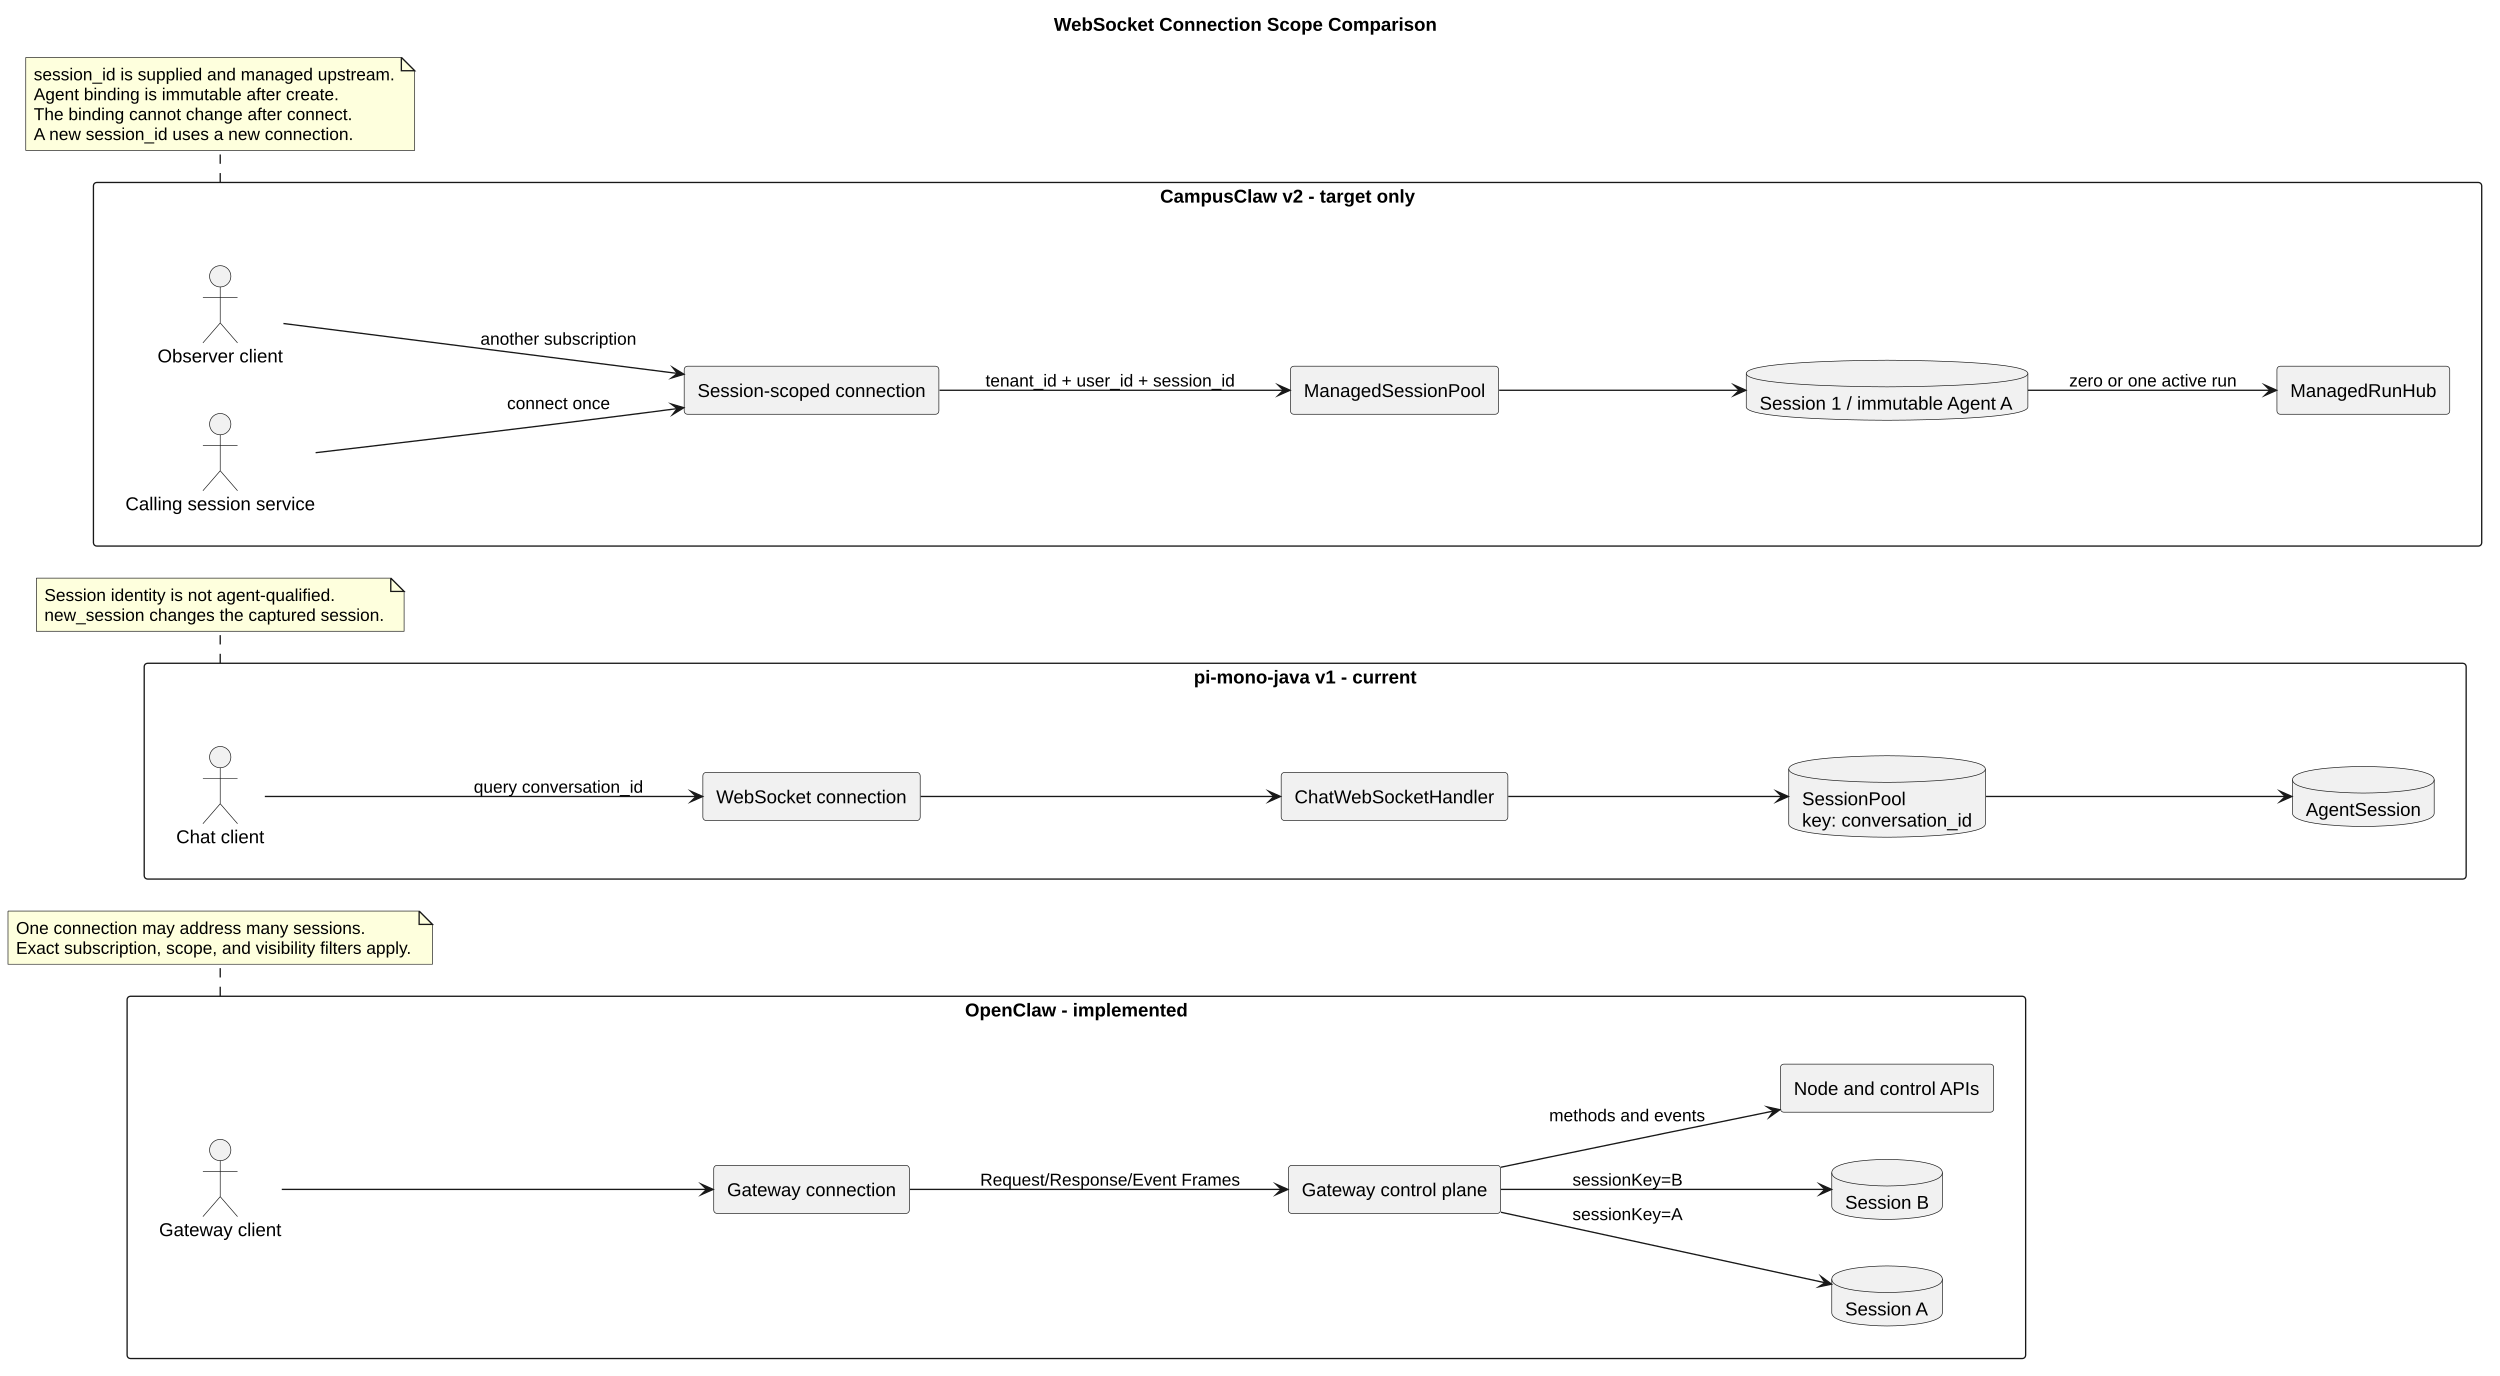
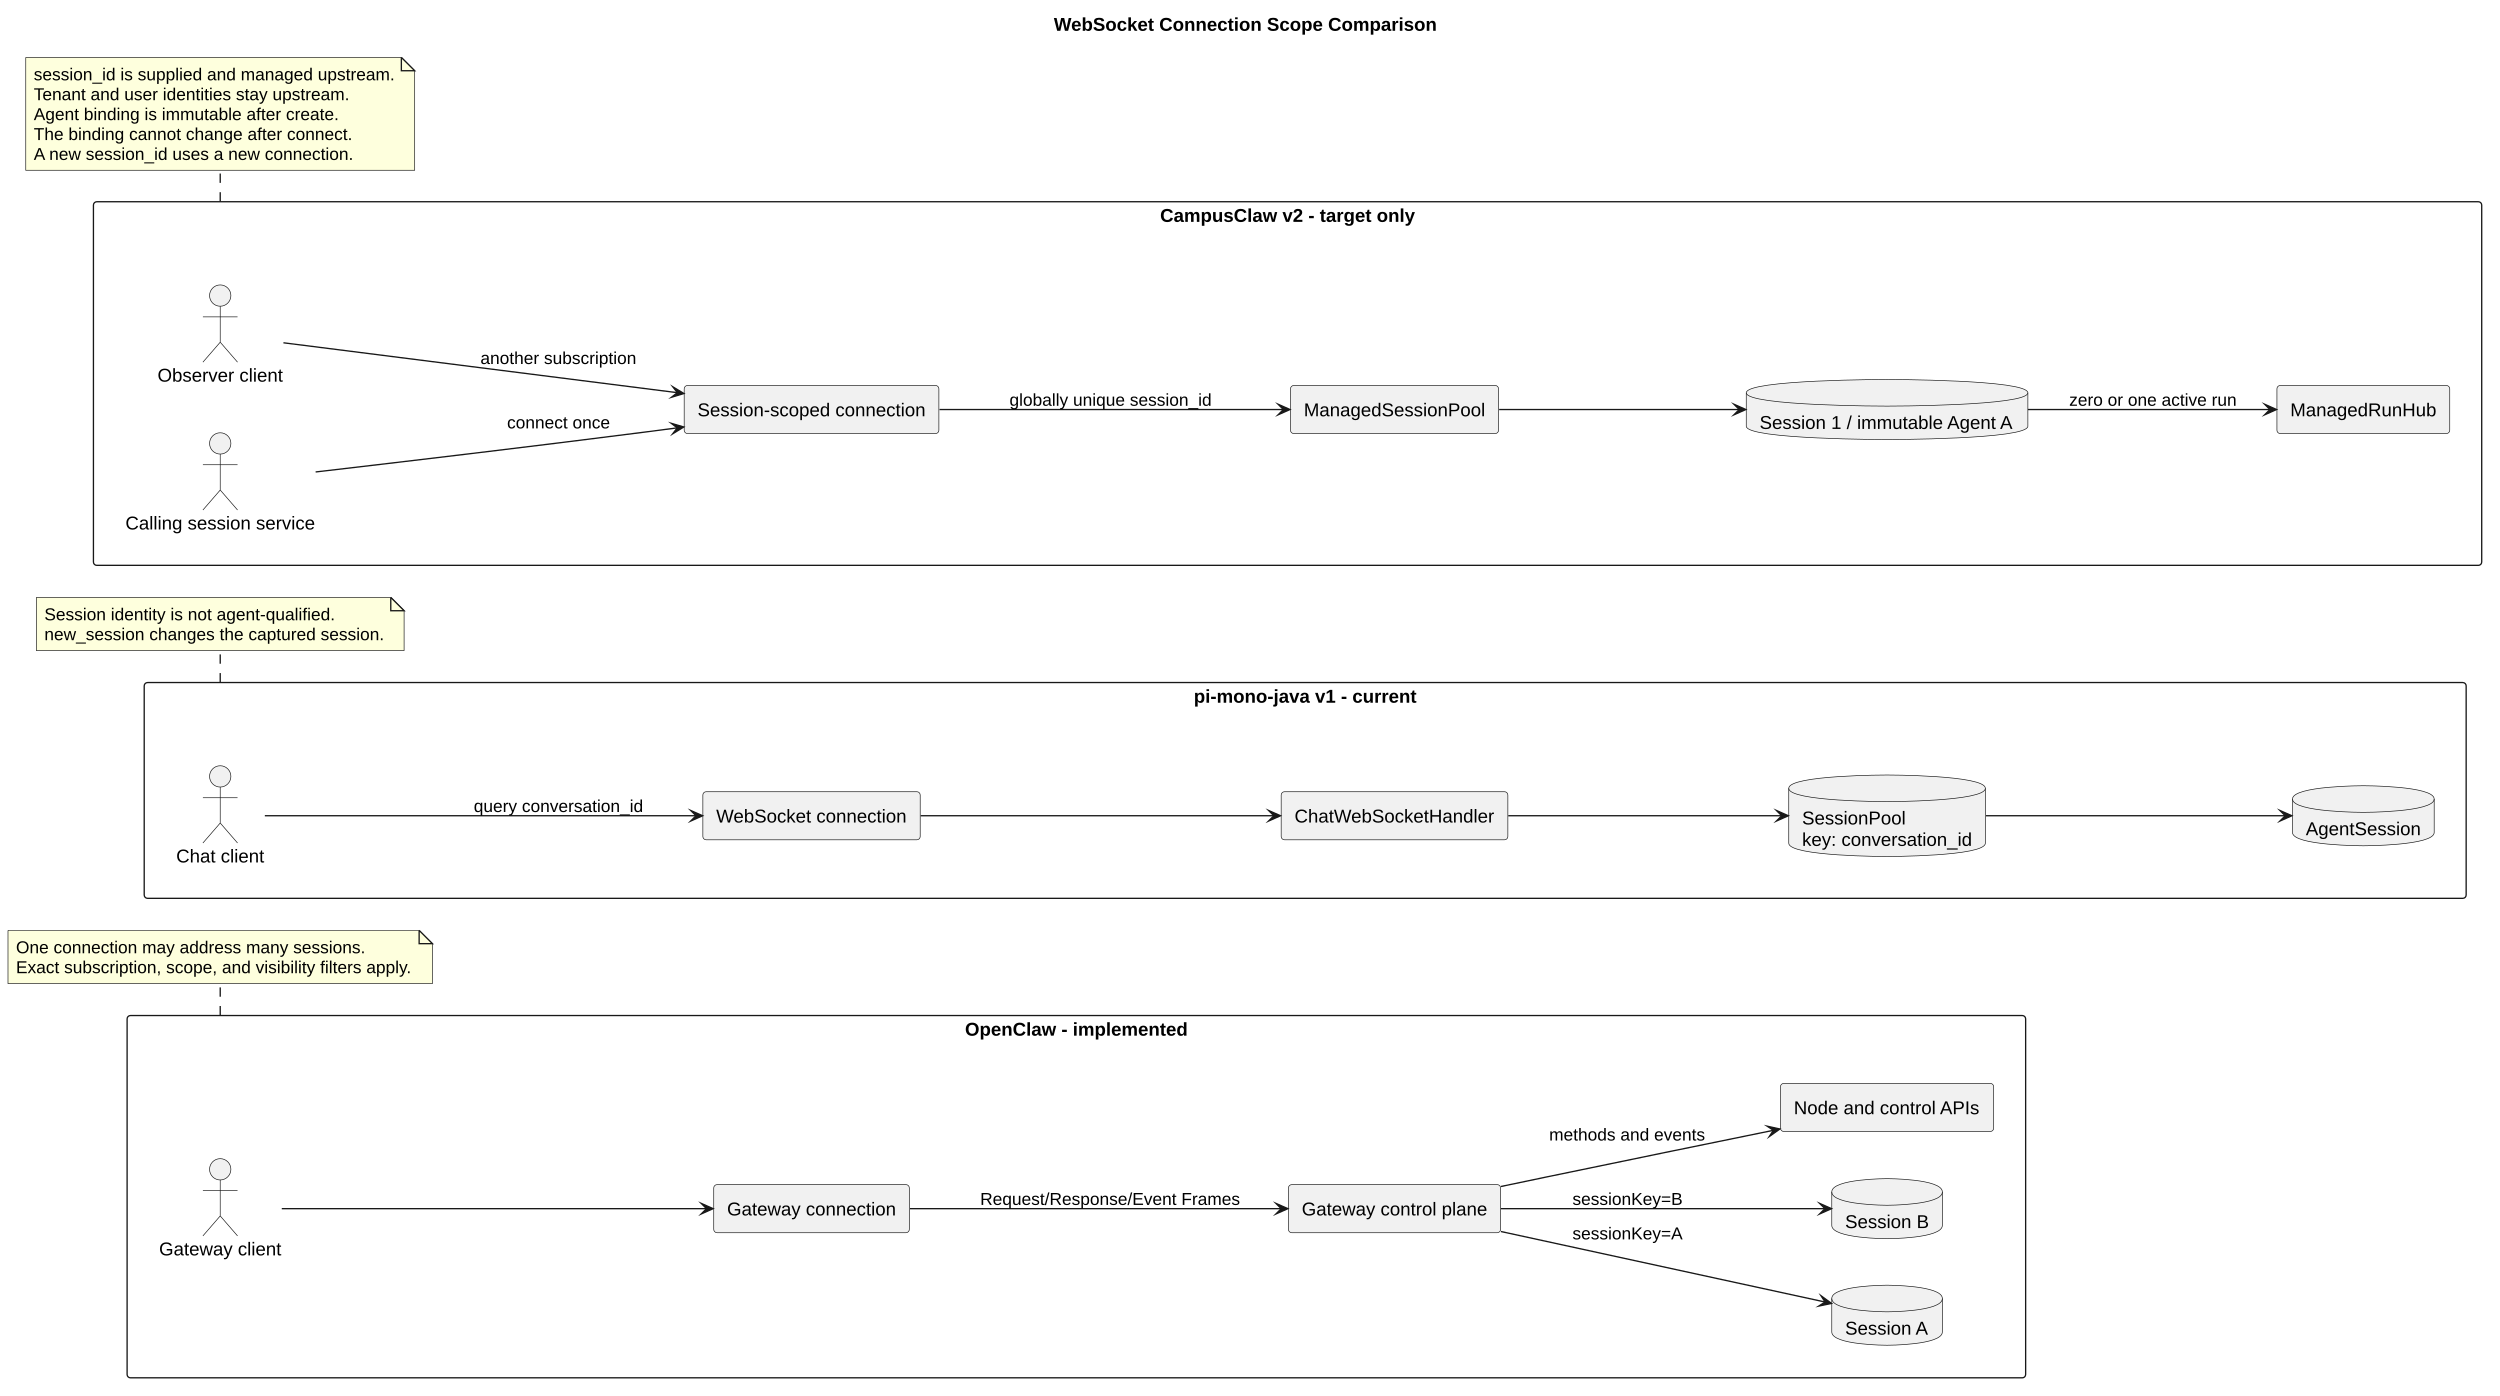
- <svg xmlns="http://www.w3.org/2000/svg" contentStyleType="text/css" data-diagram-type="DESCRIPTION" height="1033px" preserveAspectRatio="none" style="width:1877px;height:1033px;background:#FFFFFF;" version="1.1" viewBox="0 0 1877 1033" width="1877px" zoomAndPan="magnify">
+ <svg xmlns="http://www.w3.org/2000/svg" contentStyleType="text/css" data-diagram-type="DESCRIPTION" height="1048px" preserveAspectRatio="none" style="width:1877px;height:1048px;background:#FFFFFF;" version="1.1" viewBox="0 0 1877 1048" width="1877px" zoomAndPan="magnify">
  <defs />
  <g>
    <g class="title" data-source-line="1">
      <text fill="#000000" font-family="Arial" font-size="14" font-weight="700" lengthAdjust="spacing" textLength="287.813" x="791.228" y="23.132">WebSocket Connection Scope Comparison</text>
    </g>
-     <g class="cluster" data-qualified-name="openclaw" data-source-line="25" id="ent0001">
-       <rect fill="none" height="272" rx="2.5" ry="2.5" style="stroke:#181818;stroke-width:1;" width="1425.42" x="95.43" y="747.999" />
-       <text fill="#000000" font-family="Arial" font-size="14" font-weight="700" lengthAdjust="spacing" textLength="167.248" x="724.516" y="763.13">OpenClaw - implemented</text>
+     <g class="cluster" data-qualified-name="openclaw" data-source-line="26" id="ent0001">
+       <rect fill="none" height="272" rx="2.5" ry="2.5" style="stroke:#181818;stroke-width:1;" width="1425.42" x="95.43" y="762.469" />
+       <text fill="#000000" font-family="Arial" font-size="14" font-weight="700" lengthAdjust="spacing" textLength="167.248" x="724.516" y="777.601">OpenClaw - implemented</text>
    </g>
-     <g class="cluster" data-qualified-name="java_v1" data-source-line="40" id="ent0013">
-       <rect fill="none" height="162" rx="2.5" ry="2.5" style="stroke:#181818;stroke-width:1;" width="1743.32" x="108.27" y="497.999" />
-       <text fill="#000000" font-family="Arial" font-size="14" font-weight="700" lengthAdjust="spacing" textLength="167.255" x="896.303" y="513.13">pi-mono-java v1 - current</text>
+     <g class="cluster" data-qualified-name="java_v1" data-source-line="41" id="ent0013">
+       <rect fill="none" height="162" rx="2.5" ry="2.5" style="stroke:#181818;stroke-width:1;" width="1743.32" x="108.27" y="512.469" />
+       <text fill="#000000" font-family="Arial" font-size="14" font-weight="700" lengthAdjust="spacing" textLength="167.255" x="896.303" y="527.601">pi-mono-java v1 - current</text>
    </g>
-     <g class="cluster" data-qualified-name="campus_v2" data-source-line="53" id="ent0023">
-       <rect fill="none" height="273" rx="2.5" ry="2.5" style="stroke:#181818;stroke-width:1;" width="1793.12" x="70.15" y="136.999" />
-       <text fill="#000000" font-family="Arial" font-size="14" font-weight="700" lengthAdjust="spacing" textLength="191.379" x="871.02" y="152.131">CampusClaw v2 - target only</text>
+     <g class="cluster" data-qualified-name="campus_v2" data-source-line="54" id="ent0023">
+       <rect fill="none" height="273" rx="2.5" ry="2.5" style="stroke:#181818;stroke-width:1;" width="1793.12" x="70.15" y="151.469" />
+       <text fill="#000000" font-family="Arial" font-size="14" font-weight="700" lengthAdjust="spacing" textLength="191.379" x="871.02" y="166.601">CampusClaw v2 - target only</text>
    </g>
-     <g class="entity" data-qualified-name="openclaw.oc_client" data-source-line="26" id="ent0002">
-       <ellipse cx="165.34" cy="863.449" fill="#F1F1F1" rx="8" ry="8" style="stroke:#181818;stroke-width:0.5;" />
-       <path d="M165.34,871.449 L165.34,898.449 M152.34,879.449 L178.34,879.449 M165.34,898.449 L152.34,913.449 M165.34,898.449 L178.34,913.449" fill="none" style="stroke:#181818;stroke-width:0.5;" />
-       <text fill="#000000" font-family="Arial" font-size="14" lengthAdjust="spacing" textLength="91.82" x="119.43" y="928.081">Gateway client</text>
+     <g class="entity" data-qualified-name="openclaw.oc_client" data-source-line="27" id="ent0002">
+       <ellipse cx="165.34" cy="877.919" fill="#F1F1F1" rx="8" ry="8" style="stroke:#181818;stroke-width:0.5;" />
+       <path d="M165.34,885.919 L165.34,912.919 M152.34,893.919 L178.34,893.919 M165.34,912.919 L152.34,927.919 M165.34,912.919 L178.34,927.919" fill="none" style="stroke:#181818;stroke-width:0.5;" />
+       <text fill="#000000" font-family="Arial" font-size="14" lengthAdjust="spacing" textLength="91.82" x="119.43" y="942.551">Gateway client</text>
    </g>
-     <g class="entity" data-qualified-name="openclaw.oc_conn" data-source-line="27" id="ent0003">
-       <rect fill="#F1F1F1" height="36.099" rx="2.5" ry="2.5" style="stroke:#181818;stroke-width:0.5;" width="146.855" x="535.87" y="874.949" />
-       <text fill="#000000" font-family="Arial" font-size="14" lengthAdjust="spacing" textLength="126.855" x="545.87" y="898.081">Gateway connection</text>
+     <g class="entity" data-qualified-name="openclaw.oc_conn" data-source-line="28" id="ent0003">
+       <rect fill="#F1F1F1" height="36.099" rx="2.5" ry="2.5" style="stroke:#181818;stroke-width:0.5;" width="146.855" x="535.87" y="889.419" />
+       <text fill="#000000" font-family="Arial" font-size="14" lengthAdjust="spacing" textLength="126.855" x="545.87" y="912.551">Gateway connection</text>
    </g>
-     <g class="entity" data-qualified-name="openclaw.oc_gateway" data-source-line="28" id="ent0004">
-       <rect fill="#F1F1F1" height="36.099" rx="2.5" ry="2.5" style="stroke:#181818;stroke-width:0.5;" width="159.303" x="967.35" y="874.949" />
-       <text fill="#000000" font-family="Arial" font-size="14" lengthAdjust="spacing" textLength="139.303" x="977.35" y="898.081">Gateway control plane</text>
+     <g class="entity" data-qualified-name="openclaw.oc_gateway" data-source-line="29" id="ent0004">
+       <rect fill="#F1F1F1" height="36.099" rx="2.5" ry="2.5" style="stroke:#181818;stroke-width:0.5;" width="159.303" x="967.35" y="889.419" />
+       <text fill="#000000" font-family="Arial" font-size="14" lengthAdjust="spacing" textLength="139.303" x="977.35" y="912.551">Gateway control plane</text>
    </g>
-     <g class="entity" data-qualified-name="openclaw.oc_session_a" data-source-line="29" id="ent0005">
-       <path d="M1375.29,960.449 C1375.29,950.449 1416.807,950.449 1416.807,950.449 C1416.807,950.449 1458.324,950.449 1458.324,960.449 L1458.324,985.547 C1458.324,995.547 1416.807,995.547 1416.807,995.547 C1416.807,995.547 1375.29,995.547 1375.29,985.547 L1375.29,960.449" fill="#F1F1F1" style="stroke:#181818;stroke-width:0.5;" />
-       <path d="M1375.29,960.449 C1375.29,970.449 1416.807,970.449 1416.807,970.449 C1416.807,970.449 1458.324,970.449 1458.324,960.449" fill="none" style="stroke:#181818;stroke-width:0.5;" />
-       <text fill="#000000" font-family="Arial" font-size="14" lengthAdjust="spacing" textLength="63.034" x="1385.29" y="987.581">Session A</text>
+     <g class="entity" data-qualified-name="openclaw.oc_session_a" data-source-line="30" id="ent0005">
+       <path d="M1375.29,974.919 C1375.29,964.919 1416.807,964.919 1416.807,964.919 C1416.807,964.919 1458.324,964.919 1458.324,974.919 L1458.324,1000.017 C1458.324,1010.017 1416.807,1010.017 1416.807,1010.017 C1416.807,1010.017 1375.29,1010.017 1375.29,1000.017 L1375.29,974.919" fill="#F1F1F1" style="stroke:#181818;stroke-width:0.5;" />
+       <path d="M1375.29,974.919 C1375.29,984.919 1416.807,984.919 1416.807,984.919 C1416.807,984.919 1458.324,984.919 1458.324,974.919" fill="none" style="stroke:#181818;stroke-width:0.5;" />
+       <text fill="#000000" font-family="Arial" font-size="14" lengthAdjust="spacing" textLength="63.034" x="1385.29" y="1002.051">Session A</text>
    </g>
-     <g class="entity" data-qualified-name="openclaw.oc_session_b" data-source-line="30" id="ent0006">
-       <path d="M1375.29,880.449 C1375.29,870.449 1416.807,870.449 1416.807,870.449 C1416.807,870.449 1458.324,870.449 1458.324,880.449 L1458.324,905.547 C1458.324,915.547 1416.807,915.547 1416.807,915.547 C1416.807,915.547 1375.29,915.547 1375.29,905.547 L1375.29,880.449" fill="#F1F1F1" style="stroke:#181818;stroke-width:0.5;" />
-       <path d="M1375.29,880.449 C1375.29,890.449 1416.807,890.449 1416.807,890.449 C1416.807,890.449 1458.324,890.449 1458.324,880.449" fill="none" style="stroke:#181818;stroke-width:0.5;" />
-       <text fill="#000000" font-family="Arial" font-size="14" lengthAdjust="spacing" textLength="63.034" x="1385.29" y="907.581">Session B</text>
+     <g class="entity" data-qualified-name="openclaw.oc_session_b" data-source-line="31" id="ent0006">
+       <path d="M1375.29,894.919 C1375.29,884.919 1416.807,884.919 1416.807,884.919 C1416.807,884.919 1458.324,884.919 1458.324,894.919 L1458.324,920.017 C1458.324,930.017 1416.807,930.017 1416.807,930.017 C1416.807,930.017 1375.29,930.017 1375.29,920.017 L1375.29,894.919" fill="#F1F1F1" style="stroke:#181818;stroke-width:0.5;" />
+       <path d="M1375.29,894.919 C1375.29,904.919 1416.807,904.919 1416.807,904.919 C1416.807,904.919 1458.324,904.919 1458.324,894.919" fill="none" style="stroke:#181818;stroke-width:0.5;" />
+       <text fill="#000000" font-family="Arial" font-size="14" lengthAdjust="spacing" textLength="63.034" x="1385.29" y="922.051">Session B</text>
    </g>
-     <g class="entity" data-qualified-name="openclaw.oc_control" data-source-line="31" id="ent0007">
-       <rect fill="#F1F1F1" height="36.099" rx="2.5" ry="2.5" style="stroke:#181818;stroke-width:0.5;" width="160.082" x="1336.77" y="798.949" />
-       <text fill="#000000" font-family="Arial" font-size="14" lengthAdjust="spacing" textLength="140.082" x="1346.77" y="822.081">Node and control APIs</text>
+     <g class="entity" data-qualified-name="openclaw.oc_control" data-source-line="32" id="ent0007">
+       <rect fill="#F1F1F1" height="36.099" rx="2.5" ry="2.5" style="stroke:#181818;stroke-width:0.5;" width="160.082" x="1336.77" y="813.419" />
+       <text fill="#000000" font-family="Arial" font-size="14" lengthAdjust="spacing" textLength="140.082" x="1346.77" y="836.551">Node and control APIs</text>
    </g>
-     <g class="entity" data-qualified-name="java_v1.java_client" data-source-line="41" id="ent0014">
-       <ellipse cx="165.342" cy="568.449" fill="#F1F1F1" rx="8" ry="8" style="stroke:#181818;stroke-width:0.5;" />
-       <path d="M165.342,576.449 L165.342,603.449 M152.342,584.449 L178.342,584.449 M165.342,603.449 L152.342,618.449 M165.342,603.449 L178.342,618.449" fill="none" style="stroke:#181818;stroke-width:0.5;" />
-       <text fill="#000000" font-family="Arial" font-size="14" lengthAdjust="spacing" textLength="66.144" x="132.27" y="633.081">Chat client</text>
+     <g class="entity" data-qualified-name="java_v1.java_client" data-source-line="42" id="ent0014">
+       <ellipse cx="165.342" cy="582.919" fill="#F1F1F1" rx="8" ry="8" style="stroke:#181818;stroke-width:0.5;" />
+       <path d="M165.342,590.919 L165.342,617.919 M152.342,598.919 L178.342,598.919 M165.342,617.919 L152.342,632.919 M165.342,617.919 L178.342,632.919" fill="none" style="stroke:#181818;stroke-width:0.5;" />
+       <text fill="#000000" font-family="Arial" font-size="14" lengthAdjust="spacing" textLength="66.144" x="132.27" y="647.551">Chat client</text>
    </g>
-     <g class="entity" data-qualified-name="java_v1.java_conn" data-source-line="42" id="ent0015">
-       <rect fill="#F1F1F1" height="36.099" rx="2.5" ry="2.5" style="stroke:#181818;stroke-width:0.5;" width="163.192" x="527.7" y="579.949" />
-       <text fill="#000000" font-family="Arial" font-size="14" lengthAdjust="spacing" textLength="143.192" x="537.7" y="603.081">WebSocket connection</text>
+     <g class="entity" data-qualified-name="java_v1.java_conn" data-source-line="43" id="ent0015">
+       <rect fill="#F1F1F1" height="36.099" rx="2.5" ry="2.5" style="stroke:#181818;stroke-width:0.5;" width="163.192" x="527.7" y="594.419" />
+       <text fill="#000000" font-family="Arial" font-size="14" lengthAdjust="spacing" textLength="143.192" x="537.7" y="617.551">WebSocket connection</text>
    </g>
-     <g class="entity" data-qualified-name="java_v1.java_handler" data-source-line="43" id="ent0016">
-       <rect fill="#F1F1F1" height="36.099" rx="2.5" ry="2.5" style="stroke:#181818;stroke-width:0.5;" width="170.185" x="961.91" y="579.949" />
-       <text fill="#000000" font-family="Arial" font-size="14" lengthAdjust="spacing" textLength="150.185" x="971.91" y="603.081">ChatWebSocketHandler</text>
+     <g class="entity" data-qualified-name="java_v1.java_handler" data-source-line="44" id="ent0016">
+       <rect fill="#F1F1F1" height="36.099" rx="2.5" ry="2.5" style="stroke:#181818;stroke-width:0.5;" width="170.185" x="961.91" y="594.419" />
+       <text fill="#000000" font-family="Arial" font-size="14" lengthAdjust="spacing" textLength="150.185" x="971.91" y="617.551">ChatWebSocketHandler</text>
    </g>
-     <g class="entity" data-qualified-name="java_v1.java_session" data-source-line="44" id="ent0017">
-       <path d="M1721.2,585.449 C1721.2,575.449 1774.396,575.449 1774.396,575.449 C1774.396,575.449 1827.593,575.449 1827.593,585.449 L1827.593,610.547 C1827.593,620.547 1774.396,620.547 1774.396,620.547 C1774.396,620.547 1721.2,620.547 1721.2,610.547 L1721.2,585.449" fill="#F1F1F1" style="stroke:#181818;stroke-width:0.5;" />
-       <path d="M1721.2,585.449 C1721.2,595.449 1774.396,595.449 1774.396,595.449 C1774.396,595.449 1827.593,595.449 1827.593,585.449" fill="none" style="stroke:#181818;stroke-width:0.5;" />
-       <text fill="#000000" font-family="Arial" font-size="14" lengthAdjust="spacing" textLength="86.393" x="1731.2" y="612.581">AgentSession</text>
+     <g class="entity" data-qualified-name="java_v1.java_session" data-source-line="45" id="ent0017">
+       <path d="M1721.2,599.919 C1721.2,589.919 1774.396,589.919 1774.396,589.919 C1774.396,589.919 1827.593,589.919 1827.593,599.919 L1827.593,625.017 C1827.593,635.017 1774.396,635.017 1774.396,635.017 C1774.396,635.017 1721.2,635.017 1721.2,625.017 L1721.2,599.919" fill="#F1F1F1" style="stroke:#181818;stroke-width:0.5;" />
+       <path d="M1721.2,599.919 C1721.2,609.919 1774.396,609.919 1774.396,609.919 C1774.396,609.919 1827.593,609.919 1827.593,599.919" fill="none" style="stroke:#181818;stroke-width:0.5;" />
+       <text fill="#000000" font-family="Arial" font-size="14" lengthAdjust="spacing" textLength="86.393" x="1731.2" y="627.051">AgentSession</text>
    </g>
-     <g class="entity" data-qualified-name="java_v1.java_pool" data-source-line="45" id="ent0018">
-       <path d="M1342.99,577.399 C1342.99,567.399 1416.803,567.399 1416.803,567.399 C1416.803,567.399 1490.617,567.399 1490.617,577.399 L1490.617,618.596 C1490.617,628.596 1416.803,628.596 1416.803,628.596 C1416.803,628.596 1342.99,628.596 1342.99,618.596 L1342.99,577.399" fill="#F1F1F1" style="stroke:#181818;stroke-width:0.5;" />
-       <path d="M1342.99,577.399 C1342.99,587.399 1416.803,587.399 1416.803,587.399 C1416.803,587.399 1490.617,587.399 1490.617,577.399" fill="none" style="stroke:#181818;stroke-width:0.5;" />
-       <text fill="#000000" font-family="Arial" font-size="14" lengthAdjust="spacing" textLength="77.827" x="1352.99" y="604.53">SessionPool</text>
-       <text fill="#000000" font-family="Arial" font-size="14" lengthAdjust="spacing" textLength="127.627" x="1352.99" y="620.629">key: conversation_id</text>
+     <g class="entity" data-qualified-name="java_v1.java_pool" data-source-line="46" id="ent0018">
+       <path d="M1342.99,591.869 C1342.99,581.869 1416.803,581.869 1416.803,581.869 C1416.803,581.869 1490.617,581.869 1490.617,591.869 L1490.617,633.066 C1490.617,643.066 1416.803,643.066 1416.803,643.066 C1416.803,643.066 1342.99,643.066 1342.99,633.066 L1342.99,591.869" fill="#F1F1F1" style="stroke:#181818;stroke-width:0.5;" />
+       <path d="M1342.99,591.869 C1342.99,601.869 1416.803,601.869 1416.803,601.869 C1416.803,601.869 1490.617,601.869 1490.617,591.869" fill="none" style="stroke:#181818;stroke-width:0.5;" />
+       <text fill="#000000" font-family="Arial" font-size="14" lengthAdjust="spacing" textLength="77.827" x="1352.99" y="619">SessionPool</text>
+       <text fill="#000000" font-family="Arial" font-size="14" lengthAdjust="spacing" textLength="127.627" x="1352.99" y="635.099">key: conversation_id</text>
    </g>
-     <g class="entity" data-qualified-name="campus_v2.cc_client" data-source-line="54" id="ent0024">
-       <ellipse cx="165.346" cy="318.449" fill="#F1F1F1" rx="8" ry="8" style="stroke:#181818;stroke-width:0.5;" />
-       <path d="M165.346,326.449 L165.346,353.449 M152.346,334.449 L178.346,334.449 M165.346,353.449 L152.346,368.449 M165.346,353.449 L178.346,368.449" fill="none" style="stroke:#181818;stroke-width:0.5;" />
-       <text fill="#000000" font-family="Arial" font-size="14" lengthAdjust="spacing" textLength="142.393" x="94.15" y="383.08">Calling session service</text>
+     <g class="entity" data-qualified-name="campus_v2.cc_client" data-source-line="55" id="ent0024">
+       <ellipse cx="165.346" cy="332.919" fill="#F1F1F1" rx="8" ry="8" style="stroke:#181818;stroke-width:0.5;" />
+       <path d="M165.346,340.919 L165.346,367.919 M152.346,348.919 L178.346,348.919 M165.346,367.919 L152.346,382.919 M165.346,367.919 L178.346,382.919" fill="none" style="stroke:#181818;stroke-width:0.5;" />
+       <text fill="#000000" font-family="Arial" font-size="14" lengthAdjust="spacing" textLength="142.393" x="94.15" y="397.55">Calling session service</text>
    </g>
-     <g class="entity" data-qualified-name="campus_v2.cc_conn" data-source-line="55" id="ent0025">
-       <rect fill="#F1F1F1" height="36.099" rx="2.5" ry="2.5" style="stroke:#181818;stroke-width:0.5;" width="191.22" x="513.69" y="274.949" />
-       <text fill="#000000" font-family="Arial" font-size="14" lengthAdjust="spacing" textLength="171.22" x="523.69" y="298.08">Session-scoped connection</text>
+     <g class="entity" data-qualified-name="campus_v2.cc_conn" data-source-line="56" id="ent0025">
+       <rect fill="#F1F1F1" height="36.099" rx="2.5" ry="2.5" style="stroke:#181818;stroke-width:0.5;" width="191.22" x="513.69" y="289.419" />
+       <text fill="#000000" font-family="Arial" font-size="14" lengthAdjust="spacing" textLength="171.22" x="523.69" y="312.55">Session-scoped connection</text>
    </g>
-     <g class="entity" data-qualified-name="campus_v2.cc_pool" data-source-line="56" id="ent0026">
-       <rect fill="#F1F1F1" height="36.099" rx="2.5" ry="2.5" style="stroke:#181818;stroke-width:0.5;" width="156.206" x="968.9" y="274.949" />
-       <text fill="#000000" font-family="Arial" font-size="14" lengthAdjust="spacing" textLength="136.206" x="978.9" y="298.08">ManagedSessionPool</text>
+     <g class="entity" data-qualified-name="campus_v2.cc_pool" data-source-line="57" id="ent0026">
+       <rect fill="#F1F1F1" height="36.099" rx="2.5" ry="2.5" style="stroke:#181818;stroke-width:0.5;" width="156.206" x="968.9" y="289.419" />
+       <text fill="#000000" font-family="Arial" font-size="14" lengthAdjust="spacing" textLength="136.206" x="978.9" y="312.55">ManagedSessionPool</text>
    </g>
-     <g class="entity" data-qualified-name="campus_v2.cc_hub" data-source-line="57" id="ent0027">
-       <rect fill="#F1F1F1" height="36.099" rx="2.5" ry="2.5" style="stroke:#181818;stroke-width:0.5;" width="129.744" x="1709.52" y="274.949" />
-       <text fill="#000000" font-family="Arial" font-size="14" lengthAdjust="spacing" textLength="109.744" x="1719.52" y="298.08">ManagedRunHub</text>
+     <g class="entity" data-qualified-name="campus_v2.cc_hub" data-source-line="58" id="ent0027">
+       <rect fill="#F1F1F1" height="36.099" rx="2.5" ry="2.5" style="stroke:#181818;stroke-width:0.5;" width="129.744" x="1709.52" y="289.419" />
+       <text fill="#000000" font-family="Arial" font-size="14" lengthAdjust="spacing" textLength="109.744" x="1719.52" y="312.55">ManagedRunHub</text>
    </g>
-     <g class="entity" data-qualified-name="campus_v2.cc_session" data-source-line="58" id="ent0028">
-       <path d="M1311.09,280.449 C1311.09,270.449 1416.807,270.449 1416.807,270.449 C1416.807,270.449 1522.524,270.449 1522.524,280.449 L1522.524,305.547 C1522.524,315.547 1416.807,315.547 1416.807,315.547 C1416.807,315.547 1311.09,315.547 1311.09,305.547 L1311.09,280.449" fill="#F1F1F1" style="stroke:#181818;stroke-width:0.5;" />
-       <path d="M1311.09,280.449 C1311.09,290.449 1416.807,290.449 1416.807,290.449 C1416.807,290.449 1522.524,290.449 1522.524,280.449" fill="none" style="stroke:#181818;stroke-width:0.5;" />
-       <text fill="#000000" font-family="Arial" font-size="14" lengthAdjust="spacing" textLength="191.434" x="1321.09" y="307.58">Session 1 / immutable Agent A</text>
+     <g class="entity" data-qualified-name="campus_v2.cc_session" data-source-line="59" id="ent0028">
+       <path d="M1311.09,294.919 C1311.09,284.919 1416.807,284.919 1416.807,284.919 C1416.807,284.919 1522.524,284.919 1522.524,294.919 L1522.524,320.017 C1522.524,330.017 1416.807,330.017 1416.807,330.017 C1416.807,330.017 1311.09,330.017 1311.09,320.017 L1311.09,294.919" fill="#F1F1F1" style="stroke:#181818;stroke-width:0.5;" />
+       <path d="M1311.09,294.919 C1311.09,304.919 1416.807,304.919 1416.807,304.919 C1416.807,304.919 1522.524,304.919 1522.524,294.919" fill="none" style="stroke:#181818;stroke-width:0.5;" />
+       <text fill="#000000" font-family="Arial" font-size="14" lengthAdjust="spacing" textLength="191.434" x="1321.09" y="322.05">Session 1 / immutable Agent A</text>
    </g>
-     <g class="entity" data-qualified-name="campus_v2.cc_observer" data-source-line="59" id="ent0029">
-       <ellipse cx="165.342" cy="207.449" fill="#F1F1F1" rx="8" ry="8" style="stroke:#181818;stroke-width:0.5;" />
-       <path d="M165.342,215.449 L165.342,242.449 M152.342,223.449 L178.342,223.449 M165.342,242.449 L152.342,257.449 M165.342,242.449 L178.342,257.449" fill="none" style="stroke:#181818;stroke-width:0.5;" />
-       <text fill="#000000" font-family="Arial" font-size="14" lengthAdjust="spacing" textLength="94.144" x="118.27" y="272.08">Observer client</text>
+     <g class="entity" data-qualified-name="campus_v2.cc_observer" data-source-line="60" id="ent0029">
+       <ellipse cx="165.342" cy="221.919" fill="#F1F1F1" rx="8" ry="8" style="stroke:#181818;stroke-width:0.5;" />
+       <path d="M165.342,229.919 L165.342,256.919 M152.342,237.919 L178.342,237.919 M165.342,256.919 L152.342,271.919 M165.342,256.919 L178.342,271.919" fill="none" style="stroke:#181818;stroke-width:0.5;" />
+       <text fill="#000000" font-family="Arial" font-size="14" lengthAdjust="spacing" textLength="94.144" x="118.27" y="286.55">Observer client</text>
    </g>
-     <g class="entity" data-qualified-name="GMN35" data-source-line="69" id="ent0036">
-       <path d="M6,684.049 L6,723.946 L324.686,723.946 L324.686,694.049 L314.686,684.049 L6,684.049" fill="#FEFFDD" style="stroke:#181818;stroke-width:0.5;" />
-       <path d="M314.686,684.049 L314.686,694.049 L324.686,694.049 L314.686,684.049" fill="#FEFFDD" style="stroke:#181818;stroke-width:1;" />
-       <text fill="#000000" font-family="Arial" font-size="13" lengthAdjust="spacing" textLength="262.298" x="12" y="701.242">One connection may address many sessions.</text>
-       <text fill="#000000" font-family="Arial" font-size="13" lengthAdjust="spacing" textLength="297.686" x="12" y="716.191">Exact subscription, scope, and visibility filters apply.</text>
+     <g class="entity" data-qualified-name="GMN35" data-source-line="70" id="ent0036">
+       <path d="M6,698.519 L6,738.416 L324.686,738.416 L324.686,708.519 L314.686,698.519 L6,698.519" fill="#FEFFDD" style="stroke:#181818;stroke-width:0.5;" />
+       <path d="M314.686,698.519 L314.686,708.519 L324.686,708.519 L314.686,698.519" fill="#FEFFDD" style="stroke:#181818;stroke-width:1;" />
+       <text fill="#000000" font-family="Arial" font-size="13" lengthAdjust="spacing" textLength="262.298" x="12" y="715.712">One connection may address many sessions.</text>
+       <text fill="#000000" font-family="Arial" font-size="13" lengthAdjust="spacing" textLength="297.686" x="12" y="730.661">Exact subscription, scope, and visibility filters apply.</text>
    </g>
-     <g class="entity" data-qualified-name="GMN38" data-source-line="74" id="ent0039">
-       <path d="M27.29,434.049 L27.29,473.946 L303.396,473.946 L303.396,444.049 L293.396,434.049 L27.29,434.049" fill="#FEFFDD" style="stroke:#181818;stroke-width:0.5;" />
-       <path d="M293.396,434.049 L293.396,444.049 L303.396,444.049 L293.396,434.049" fill="#FEFFDD" style="stroke:#181818;stroke-width:1;" />
-       <text fill="#000000" font-family="Arial" font-size="13" lengthAdjust="spacing" textLength="218.245" x="33.29" y="451.243">Session identity is not agent-qualified.</text>
-       <text fill="#000000" font-family="Arial" font-size="13" lengthAdjust="spacing" textLength="255.106" x="33.29" y="466.191">new_session changes the captured session.</text>
+     <g class="entity" data-qualified-name="GMN38" data-source-line="75" id="ent0039">
+       <path d="M27.29,448.519 L27.29,488.416 L303.396,488.416 L303.396,458.519 L293.396,448.519 L27.29,448.519" fill="#FEFFDD" style="stroke:#181818;stroke-width:0.5;" />
+       <path d="M293.396,448.519 L293.396,458.519 L303.396,458.519 L293.396,448.519" fill="#FEFFDD" style="stroke:#181818;stroke-width:1;" />
+       <text fill="#000000" font-family="Arial" font-size="13" lengthAdjust="spacing" textLength="218.245" x="33.29" y="465.712">Session identity is not agent-qualified.</text>
+       <text fill="#000000" font-family="Arial" font-size="13" lengthAdjust="spacing" textLength="255.106" x="33.29" y="480.661">new_session changes the captured session.</text>
    </g>
-     <g class="entity" data-qualified-name="GMN41" data-source-line="79" id="ent0042">
-       <path d="M19.34,43.099 L19.34,112.894 L311.341,112.894 L311.341,53.099 L301.341,43.099 L19.34,43.099" fill="#FEFFDD" style="stroke:#181818;stroke-width:0.5;" />
+     <g class="entity" data-qualified-name="GMN41" data-source-line="80" id="ent0042">
+       <path d="M19.34,43.099 L19.34,127.842 L311.341,127.842 L311.341,53.099 L301.341,43.099 L19.34,43.099" fill="#FEFFDD" style="stroke:#181818;stroke-width:0.5;" />
      <path d="M301.341,43.099 L301.341,53.099 L311.341,53.099 L301.341,43.099" fill="#FEFFDD" style="stroke:#181818;stroke-width:1;" />
      <text fill="#000000" font-family="Arial" font-size="13" lengthAdjust="spacing" textLength="271" x="25.34" y="60.292">session_id is supplied and managed upstream.</text>
-       <text fill="#000000" font-family="Arial" font-size="13" lengthAdjust="spacing" textLength="229.068" x="25.34" y="75.241">Agent binding is immutable after create.</text>
-       <text fill="#000000" font-family="Arial" font-size="13" lengthAdjust="spacing" textLength="239.224" x="25.34" y="90.19">The binding cannot change after connect.</text>
-       <text fill="#000000" font-family="Arial" font-size="13" lengthAdjust="spacing" textLength="240.646" x="25.34" y="105.139">A new session_id uses a new connection.</text>
+       <text fill="#000000" font-family="Arial" font-size="13" lengthAdjust="spacing" textLength="238.462" x="25.34" y="75.241">Tenant and user identities stay upstream.</text>
+       <text fill="#000000" font-family="Arial" font-size="13" lengthAdjust="spacing" textLength="229.068" x="25.34" y="90.19">Agent binding is immutable after create.</text>
+       <text fill="#000000" font-family="Arial" font-size="13" lengthAdjust="spacing" textLength="239.224" x="25.34" y="105.139">The binding cannot change after connect.</text>
+       <text fill="#000000" font-family="Arial" font-size="13" lengthAdjust="spacing" textLength="240.646" x="25.34" y="120.087">A new session_id uses a new connection.</text>
    </g>
-     <g class="link" data-entity-1="ent0002" data-entity-2="ent0003" data-link-type="dependency" data-source-line="33" id="lnk8">
-       <path d="M211.56,892.999 C288.01,892.999 438.44,892.999 530.43,892.999" fill="none" id="oc_client-to-oc_conn" style="stroke:#181818;stroke-width:1;" />
-       <polygon fill="#181818" points="535.43,892.999,526.43,888.999,530.43,892.999,526.43,896.999,535.43,892.999" style="stroke:#181818;stroke-width:1;stroke-linejoin:miter;stroke-miterlimit:10;" />
+     <g class="link" data-entity-1="ent0002" data-entity-2="ent0003" data-link-type="dependency" data-source-line="34" id="lnk8">
+       <path d="M211.56,907.469 C288.01,907.469 438.44,907.469 530.43,907.469" fill="none" id="oc_client-to-oc_conn" style="stroke:#181818;stroke-width:1;" />
+       <polygon fill="#181818" points="535.43,907.469,526.43,903.469,530.43,907.469,526.43,911.469,535.43,907.469" style="stroke:#181818;stroke-width:1;stroke-linejoin:miter;stroke-miterlimit:10;" />
    </g>
-     <g class="link" data-entity-1="ent0003" data-entity-2="ent0004" data-link-type="dependency" data-source-line="34" id="lnk9">
-       <path d="M683.22,892.999 C761.71,892.999 881.14,892.999 961.93,892.999" fill="none" id="oc_conn-to-oc_gateway" style="stroke:#181818;stroke-width:1;" />
-       <polygon fill="#181818" points="966.93,892.999,957.93,888.999,961.93,892.999,957.93,896.999,966.93,892.999" style="stroke:#181818;stroke-width:1;stroke-linejoin:miter;stroke-miterlimit:10;" />
-       <text fill="#000000" font-family="Arial" font-size="13" lengthAdjust="spacing" textLength="195.095" x="735.91" y="890.192">Request/Response/Event Frames</text>
+     <g class="link" data-entity-1="ent0003" data-entity-2="ent0004" data-link-type="dependency" data-source-line="35" id="lnk9">
+       <path d="M683.22,907.469 C761.71,907.469 881.14,907.469 961.93,907.469" fill="none" id="oc_conn-to-oc_gateway" style="stroke:#181818;stroke-width:1;" />
+       <polygon fill="#181818" points="966.93,907.469,957.93,903.469,961.93,907.469,957.93,911.469,966.93,907.469" style="stroke:#181818;stroke-width:1;stroke-linejoin:miter;stroke-miterlimit:10;" />
+       <text fill="#000000" font-family="Arial" font-size="13" lengthAdjust="spacing" textLength="195.095" x="735.91" y="904.663">Request/Response/Event Frames</text>
    </g>
-     <g class="link" data-entity-1="ent0004" data-entity-2="ent0005" data-link-type="dependency" data-source-line="35" id="lnk10">
-       <path d="M1126.9,910.159 C1203.1,926.739 1310.584,950.116 1370.244,963.087" fill="none" id="oc_gateway-to-oc_session_a" style="stroke:#181818;stroke-width:1;" />
-       <polygon fill="#181818" points="1375.13,964.149,1367.185,958.328,1370.244,963.087,1365.486,966.145,1375.13,964.149" style="stroke:#181818;stroke-width:1;stroke-linejoin:miter;stroke-miterlimit:10;" />
-       <text fill="#000000" font-family="Arial" font-size="13" lengthAdjust="spacing" textLength="82.742" x="1180.59" y="916.072">sessionKey=A</text>
+     <g class="link" data-entity-1="ent0004" data-entity-2="ent0005" data-link-type="dependency" data-source-line="36" id="lnk10">
+       <path d="M1126.9,924.629 C1203.1,941.209 1310.584,964.587 1370.244,977.557" fill="none" id="oc_gateway-to-oc_session_a" style="stroke:#181818;stroke-width:1;" />
+       <polygon fill="#181818" points="1375.13,978.619,1367.185,972.798,1370.244,977.557,1365.486,980.615,1375.13,978.619" style="stroke:#181818;stroke-width:1;stroke-linejoin:miter;stroke-miterlimit:10;" />
+       <text fill="#000000" font-family="Arial" font-size="13" lengthAdjust="spacing" textLength="82.742" x="1180.59" y="930.543">sessionKey=A</text>
    </g>
-     <g class="link" data-entity-1="ent0004" data-entity-2="ent0006" data-link-type="dependency" data-source-line="36" id="lnk11">
-       <path d="M1126.9,892.999 C1203.1,892.999 1310.47,892.999 1370.13,892.999" fill="none" id="oc_gateway-to-oc_session_b" style="stroke:#181818;stroke-width:1;" />
-       <polygon fill="#181818" points="1375.13,892.999,1366.13,888.999,1370.13,892.999,1366.13,896.999,1375.13,892.999" style="stroke:#181818;stroke-width:1;stroke-linejoin:miter;stroke-miterlimit:10;" />
-       <text fill="#000000" font-family="Arial" font-size="13" lengthAdjust="spacing" textLength="82.742" x="1180.59" y="890.192">sessionKey=B</text>
+     <g class="link" data-entity-1="ent0004" data-entity-2="ent0006" data-link-type="dependency" data-source-line="37" id="lnk11">
+       <path d="M1126.9,907.469 C1203.1,907.469 1310.47,907.469 1370.13,907.469" fill="none" id="oc_gateway-to-oc_session_b" style="stroke:#181818;stroke-width:1;" />
+       <polygon fill="#181818" points="1375.13,907.469,1366.13,903.469,1370.13,907.469,1366.13,911.469,1375.13,907.469" style="stroke:#181818;stroke-width:1;stroke-linejoin:miter;stroke-miterlimit:10;" />
+       <text fill="#000000" font-family="Arial" font-size="13" lengthAdjust="spacing" textLength="82.742" x="1180.59" y="904.663">sessionKey=B</text>
    </g>
-     <g class="link" data-entity-1="ent0004" data-entity-2="ent0007" data-link-type="dependency" data-source-line="37" id="lnk12">
-       <path d="M1126.86,876.359 C1138.66,873.879 1150.7,871.369 1162.09,868.999 C1220.42,856.889 1281.441,844.379 1331.461,834.169" fill="none" id="oc_gateway-to-oc_control" style="stroke:#181818;stroke-width:1;" />
-       <polygon fill="#181818" points="1336.36,833.169,1326.742,831.049,1331.461,834.169,1328.342,838.888,1336.36,833.169" style="stroke:#181818;stroke-width:1;stroke-linejoin:miter;stroke-miterlimit:10;" />
-       <text fill="#000000" font-family="Arial" font-size="13" lengthAdjust="spacing" textLength="117.076" x="1163.09" y="841.852">methods and events</text>
+     <g class="link" data-entity-1="ent0004" data-entity-2="ent0007" data-link-type="dependency" data-source-line="38" id="lnk12">
+       <path d="M1126.86,890.829 C1138.66,888.349 1150.7,885.839 1162.09,883.469 C1220.42,871.359 1281.441,858.849 1331.461,848.639" fill="none" id="oc_gateway-to-oc_control" style="stroke:#181818;stroke-width:1;" />
+       <polygon fill="#181818" points="1336.36,847.639,1326.742,845.519,1331.461,848.639,1328.342,853.358,1336.36,847.639" style="stroke:#181818;stroke-width:1;stroke-linejoin:miter;stroke-miterlimit:10;" />
+       <text fill="#000000" font-family="Arial" font-size="13" lengthAdjust="spacing" textLength="117.076" x="1163.09" y="856.322">methods and events</text>
    </g>
-     <g class="link" data-entity-1="ent0014" data-entity-2="ent0015" data-link-type="dependency" data-source-line="47" id="lnk19">
-       <path d="M198.84,597.999 C267.51,597.999 424.15,597.999 522.55,597.999" fill="none" id="java_client-to-java_conn" style="stroke:#181818;stroke-width:1;" />
-       <polygon fill="#181818" points="527.55,597.999,518.55,593.999,522.55,597.999,518.55,601.999,527.55,597.999" style="stroke:#181818;stroke-width:1;stroke-linejoin:miter;stroke-miterlimit:10;" />
-       <text fill="#000000" font-family="Arial" font-size="13" lengthAdjust="spacing" textLength="127.188" x="355.69" y="595.192">query conversation_id</text>
+     <g class="link" data-entity-1="ent0014" data-entity-2="ent0015" data-link-type="dependency" data-source-line="48" id="lnk19">
+       <path d="M198.84,612.469 C267.51,612.469 424.15,612.469 522.55,612.469" fill="none" id="java_client-to-java_conn" style="stroke:#181818;stroke-width:1;" />
+       <polygon fill="#181818" points="527.55,612.469,518.55,608.469,522.55,612.469,518.55,616.469,527.55,612.469" style="stroke:#181818;stroke-width:1;stroke-linejoin:miter;stroke-miterlimit:10;" />
+       <text fill="#000000" font-family="Arial" font-size="13" lengthAdjust="spacing" textLength="127.188" x="355.69" y="609.663">query conversation_id</text>
    </g>
-     <g class="link" data-entity-1="ent0015" data-entity-2="ent0016" data-link-type="dependency" data-source-line="48" id="lnk20">
-       <path d="M691.23,597.999 C768.13,597.999 878.32,597.999 956.41,597.999" fill="none" id="java_conn-to-java_handler" style="stroke:#181818;stroke-width:1;" />
-       <polygon fill="#181818" points="961.41,597.999,952.41,593.999,956.41,597.999,952.41,601.999,961.41,597.999" style="stroke:#181818;stroke-width:1;stroke-linejoin:miter;stroke-miterlimit:10;" />
+     <g class="link" data-entity-1="ent0015" data-entity-2="ent0016" data-link-type="dependency" data-source-line="49" id="lnk20">
+       <path d="M691.23,612.469 C768.13,612.469 878.32,612.469 956.41,612.469" fill="none" id="java_conn-to-java_handler" style="stroke:#181818;stroke-width:1;" />
+       <polygon fill="#181818" points="961.41,612.469,952.41,608.469,956.41,612.469,952.41,616.469,961.41,612.469" style="stroke:#181818;stroke-width:1;stroke-linejoin:miter;stroke-miterlimit:10;" />
    </g>
-     <g class="link" data-entity-1="ent0016" data-entity-2="ent0018" data-link-type="dependency" data-source-line="49" id="lnk21">
-       <path d="M1132.38,597.999 C1195.9,597.999 1277.09,597.999 1337.69,597.999" fill="none" id="java_handler-to-java_pool" style="stroke:#181818;stroke-width:1;" />
-       <polygon fill="#181818" points="1342.69,597.999,1333.69,593.999,1337.69,597.999,1333.69,601.999,1342.69,597.999" style="stroke:#181818;stroke-width:1;stroke-linejoin:miter;stroke-miterlimit:10;" />
+     <g class="link" data-entity-1="ent0016" data-entity-2="ent0018" data-link-type="dependency" data-source-line="50" id="lnk21">
+       <path d="M1132.38,612.469 C1195.9,612.469 1277.09,612.469 1337.69,612.469" fill="none" id="java_handler-to-java_pool" style="stroke:#181818;stroke-width:1;" />
+       <polygon fill="#181818" points="1342.69,612.469,1333.69,608.469,1337.69,612.469,1333.69,616.469,1342.69,612.469" style="stroke:#181818;stroke-width:1;stroke-linejoin:miter;stroke-miterlimit:10;" />
    </g>
-     <g class="link" data-entity-1="ent0018" data-entity-2="ent0017" data-link-type="dependency" data-source-line="50" id="lnk22">
-       <path d="M1491.06,597.999 C1559.47,597.999 1654.91,597.999 1715.73,597.999" fill="none" id="java_pool-to-java_session" style="stroke:#181818;stroke-width:1;" />
-       <polygon fill="#181818" points="1720.73,597.999,1711.73,593.999,1715.73,597.999,1711.73,601.999,1720.73,597.999" style="stroke:#181818;stroke-width:1;stroke-linejoin:miter;stroke-miterlimit:10;" />
+     <g class="link" data-entity-1="ent0018" data-entity-2="ent0017" data-link-type="dependency" data-source-line="51" id="lnk22">
+       <path d="M1491.06,612.469 C1559.47,612.469 1654.91,612.469 1715.73,612.469" fill="none" id="java_pool-to-java_session" style="stroke:#181818;stroke-width:1;" />
+       <polygon fill="#181818" points="1720.73,612.469,1711.73,608.469,1715.73,612.469,1711.73,616.469,1720.73,612.469" style="stroke:#181818;stroke-width:1;stroke-linejoin:miter;stroke-miterlimit:10;" />
    </g>
-     <g class="link" data-entity-1="ent0024" data-entity-2="ent0025" data-link-type="dependency" data-source-line="61" id="lnk30">
-       <path d="M236.97,339.879 C301.3,332.399 398.93,320.859 483.69,309.999 C493.32,308.769 498.424,308.111 508.454,306.771" fill="none" id="cc_client-to-cc_conn" style="stroke:#181818;stroke-width:1;" />
-       <polygon fill="#181818" points="513.41,306.109,503.96,303.336,508.454,306.771,505.019,311.265,513.41,306.109" style="stroke:#181818;stroke-width:1;stroke-linejoin:miter;stroke-miterlimit:10;" />
-       <text fill="#000000" font-family="Arial" font-size="13" lengthAdjust="spacing" textLength="77.334" x="380.69" y="307.192">connect once</text>
+     <g class="link" data-entity-1="ent0024" data-entity-2="ent0025" data-link-type="dependency" data-source-line="62" id="lnk30">
+       <path d="M236.97,354.349 C301.3,346.869 398.93,335.329 483.69,324.469 C493.32,323.239 498.424,322.581 508.454,321.241" fill="none" id="cc_client-to-cc_conn" style="stroke:#181818;stroke-width:1;" />
+       <polygon fill="#181818" points="513.41,320.579,503.96,317.806,508.454,321.241,505.019,325.735,513.41,320.579" style="stroke:#181818;stroke-width:1;stroke-linejoin:miter;stroke-miterlimit:10;" />
+       <text fill="#000000" font-family="Arial" font-size="13" lengthAdjust="spacing" textLength="77.334" x="380.69" y="321.663">connect once</text>
    </g>
-     <g class="link" data-entity-1="ent0029" data-entity-2="ent0025" data-link-type="dependency" data-source-line="62" id="lnk31">
-       <path d="M212.8,242.889 C283.83,251.889 415.95,268.63 508.55,280.36" fill="none" id="cc_observer-to-cc_conn" style="stroke:#181818;stroke-width:1;" />
-       <polygon fill="#181818" points="513.51,280.989,505.084,275.889,508.55,280.36,504.079,283.826,513.51,280.989" style="stroke:#181818;stroke-width:1;stroke-linejoin:miter;stroke-miterlimit:10;" />
-       <text fill="#000000" font-family="Arial" font-size="13" lengthAdjust="spacing" textLength="117.07" x="360.69" y="258.842">another subscription</text>
+     <g class="link" data-entity-1="ent0029" data-entity-2="ent0025" data-link-type="dependency" data-source-line="63" id="lnk31">
+       <path d="M212.8,257.359 C283.83,266.359 415.95,283.1 508.55,294.83" fill="none" id="cc_observer-to-cc_conn" style="stroke:#181818;stroke-width:1;" />
+       <polygon fill="#181818" points="513.51,295.459,505.084,290.359,508.55,294.83,504.079,298.296,513.51,295.459" style="stroke:#181818;stroke-width:1;stroke-linejoin:miter;stroke-miterlimit:10;" />
+       <text fill="#000000" font-family="Arial" font-size="13" lengthAdjust="spacing" textLength="117.07" x="360.69" y="273.312">another subscription</text>
    </g>
-     <g class="link" data-entity-1="ent0025" data-entity-2="ent0026" data-link-type="dependency" data-source-line="63" id="lnk32">
-       <path d="M705.37,292.999 C784.25,292.999 890,292.999 963.55,292.999" fill="none" id="cc_conn-to-cc_pool" style="stroke:#181818;stroke-width:1;" />
-       <polygon fill="#181818" points="968.55,292.999,959.55,288.999,963.55,292.999,959.55,296.999,968.55,292.999" style="stroke:#181818;stroke-width:1;stroke-linejoin:miter;stroke-miterlimit:10;" />
-       <text fill="#000000" font-family="Arial" font-size="13" lengthAdjust="spacing" textLength="187.186" x="739.91" y="290.192">tenant_id + user_id + session_id</text>
+     <g class="link" data-entity-1="ent0025" data-entity-2="ent0026" data-link-type="dependency" data-source-line="64" id="lnk32">
+       <path d="M705.37,307.469 C784.25,307.469 890,307.469 963.55,307.469" fill="none" id="cc_conn-to-cc_pool" style="stroke:#181818;stroke-width:1;" />
+       <polygon fill="#181818" points="968.55,307.469,959.55,303.469,963.55,307.469,959.55,311.469,968.55,307.469" style="stroke:#181818;stroke-width:1;stroke-linejoin:miter;stroke-miterlimit:10;" />
+       <text fill="#000000" font-family="Arial" font-size="13" lengthAdjust="spacing" textLength="151.773" x="757.91" y="304.663">globally unique session_id</text>
    </g>
-     <g class="link" data-entity-1="ent0026" data-entity-2="ent0028" data-link-type="dependency" data-source-line="64" id="lnk33">
-       <path d="M1125.55,292.999 C1179.4,292.999 1246.79,292.999 1305.8,292.999" fill="none" id="cc_pool-to-cc_session" style="stroke:#181818;stroke-width:1;" />
-       <polygon fill="#181818" points="1310.8,292.999,1301.8,288.999,1305.8,292.999,1301.8,296.999,1310.8,292.999" style="stroke:#181818;stroke-width:1;stroke-linejoin:miter;stroke-miterlimit:10;" />
+     <g class="link" data-entity-1="ent0026" data-entity-2="ent0028" data-link-type="dependency" data-source-line="65" id="lnk33">
+       <path d="M1125.55,307.469 C1179.4,307.469 1246.79,307.469 1305.8,307.469" fill="none" id="cc_pool-to-cc_session" style="stroke:#181818;stroke-width:1;" />
+       <polygon fill="#181818" points="1310.8,307.469,1301.8,303.469,1305.8,307.469,1301.8,311.469,1310.8,307.469" style="stroke:#181818;stroke-width:1;stroke-linejoin:miter;stroke-miterlimit:10;" />
    </g>
-     <g class="link" data-entity-1="ent0028" data-entity-2="ent0027" data-link-type="dependency" data-source-line="65" id="lnk34">
-       <path d="M1522.57,292.999 C1583.11,292.999 1652.32,292.999 1704.25,292.999" fill="none" id="cc_session-to-cc_hub" style="stroke:#181818;stroke-width:1;" />
-       <polygon fill="#181818" points="1709.25,292.999,1700.25,288.999,1704.25,292.999,1700.25,296.999,1709.25,292.999" style="stroke:#181818;stroke-width:1;stroke-linejoin:miter;stroke-miterlimit:10;" />
-       <text fill="#000000" font-family="Arial" font-size="13" lengthAdjust="spacing" textLength="125.734" x="1553.52" y="290.192">zero or one active run</text>
+     <g class="link" data-entity-1="ent0028" data-entity-2="ent0027" data-link-type="dependency" data-source-line="66" id="lnk34">
+       <path d="M1522.57,307.469 C1583.11,307.469 1652.32,307.469 1704.25,307.469" fill="none" id="cc_session-to-cc_hub" style="stroke:#181818;stroke-width:1;" />
+       <polygon fill="#181818" points="1709.25,307.469,1700.25,303.469,1704.25,307.469,1700.25,311.469,1709.25,307.469" style="stroke:#181818;stroke-width:1;stroke-linejoin:miter;stroke-miterlimit:10;" />
+       <text fill="#000000" font-family="Arial" font-size="13" lengthAdjust="spacing" textLength="125.734" x="1553.52" y="304.663">zero or one active run</text>
    </g>
-     <g class="link" data-entity-1="ent0001" data-entity-2="ent0036" data-link-type="association" data-source-line="69" id="lnk37">
-       <path d="M165.34,747.86 C165.34,747.794 165.34,747.73 165.34,747.665 C165.34,747.145 165.34,746.625 165.34,746.106 C165.34,745.066 165.34,744.027 165.34,742.987 C165.34,740.909 165.34,738.83 165.34,736.751 C165.34,732.594 165.34,728.436 165.34,724.279" fill="none" id="openclaw-GMN35" style="stroke:#181818;stroke-width:1;stroke-dasharray:7,7;" />
+     <g class="link" data-entity-1="ent0001" data-entity-2="ent0036" data-link-type="association" data-source-line="70" id="lnk37">
+       <path d="M165.34,762.33 C165.34,762.264 165.34,762.199 165.34,762.135 C165.34,761.615 165.34,761.095 165.34,760.576 C165.34,759.536 165.34,758.497 165.34,757.457 C165.34,755.379 165.34,753.3 165.34,751.221 C165.34,747.064 165.34,742.906 165.34,738.749" fill="none" id="openclaw-GMN35" style="stroke:#181818;stroke-width:1;stroke-dasharray:7,7;" />
    </g>
-     <g class="link" data-entity-1="ent0013" data-entity-2="ent0039" data-link-type="association" data-source-line="74" id="lnk40">
-       <path d="M165.34,497.86 C165.34,497.795 165.34,497.729 165.34,497.665 C165.34,497.145 165.34,496.625 165.34,496.106 C165.34,495.066 165.34,494.027 165.34,492.987 C165.34,490.909 165.34,488.83 165.34,486.751 C165.34,482.594 165.34,478.436 165.34,474.279" fill="none" id="java_v1-GMN38" style="stroke:#181818;stroke-width:1;stroke-dasharray:7,7;" />
+     <g class="link" data-entity-1="ent0013" data-entity-2="ent0039" data-link-type="association" data-source-line="75" id="lnk40">
+       <path d="M165.34,512.33 C165.34,512.264 165.34,512.199 165.34,512.135 C165.34,511.615 165.34,511.095 165.34,510.575 C165.34,509.536 165.34,508.497 165.34,507.457 C165.34,505.379 165.34,503.3 165.34,501.221 C165.34,497.064 165.34,492.906 165.34,488.749" fill="none" id="java_v1-GMN38" style="stroke:#181818;stroke-width:1;stroke-dasharray:7,7;" />
    </g>
-     <g class="link" data-entity-1="ent0023" data-entity-2="ent0042" data-link-type="association" data-source-line="79" id="lnk43">
-       <path d="M165.34,136.962 C165.34,136.897 165.34,136.831 165.34,136.766 C165.34,136.245 165.34,135.725 165.34,135.204 C165.34,134.162 165.34,133.121 165.34,132.079 C165.34,129.996 165.34,127.913 165.34,125.83 C165.34,121.663 165.34,117.496 165.34,113.329" fill="none" id="campus_v2-GMN41" style="stroke:#181818;stroke-width:1;stroke-dasharray:7,7;" />
+     <g class="link" data-entity-1="ent0023" data-entity-2="ent0042" data-link-type="association" data-source-line="80" id="lnk43">
+       <path d="M165.34,151.314 C165.34,150.796 165.34,150.278 165.34,149.76 C165.34,148.724 165.34,147.687 165.34,146.651 C165.34,144.579 165.34,142.506 165.34,140.434 C165.34,136.289 165.34,132.144 165.34,127.999" fill="none" id="campus_v2-GMN41" style="stroke:#181818;stroke-width:1;stroke-dasharray:7,7;" />
    </g>
  </g>
</svg>
